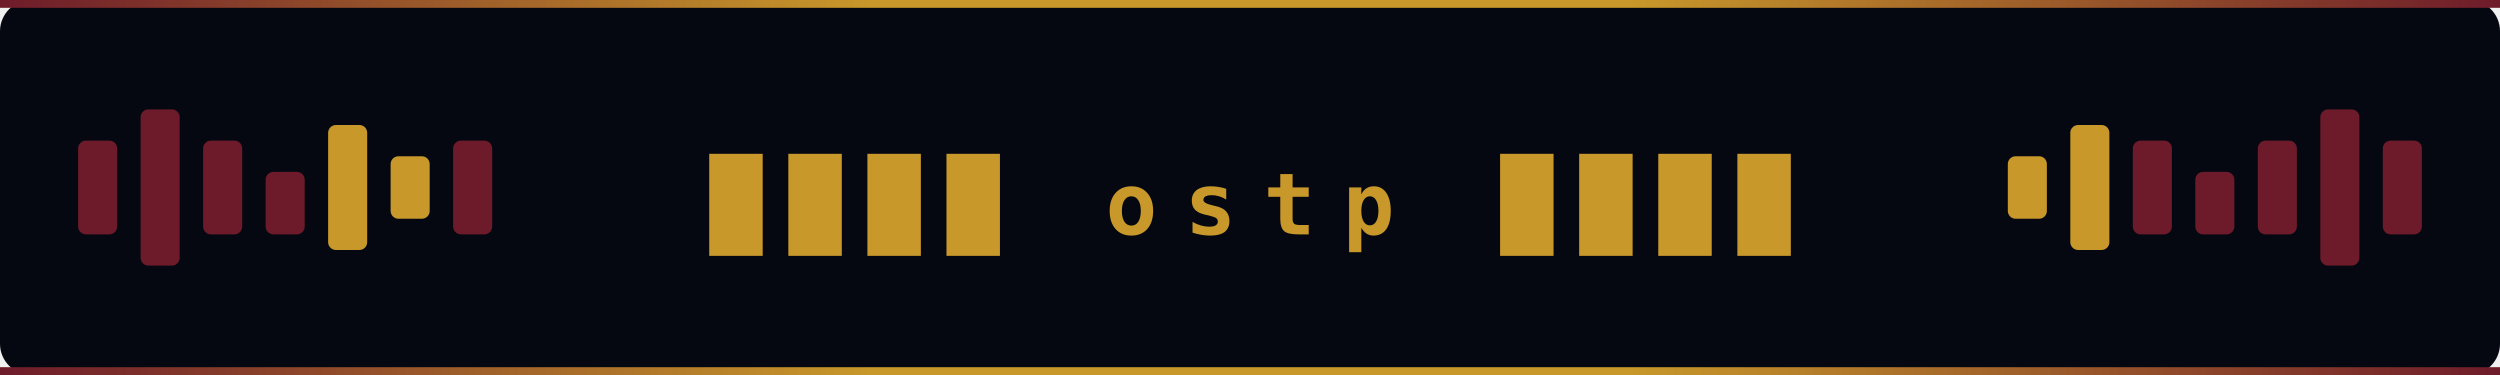
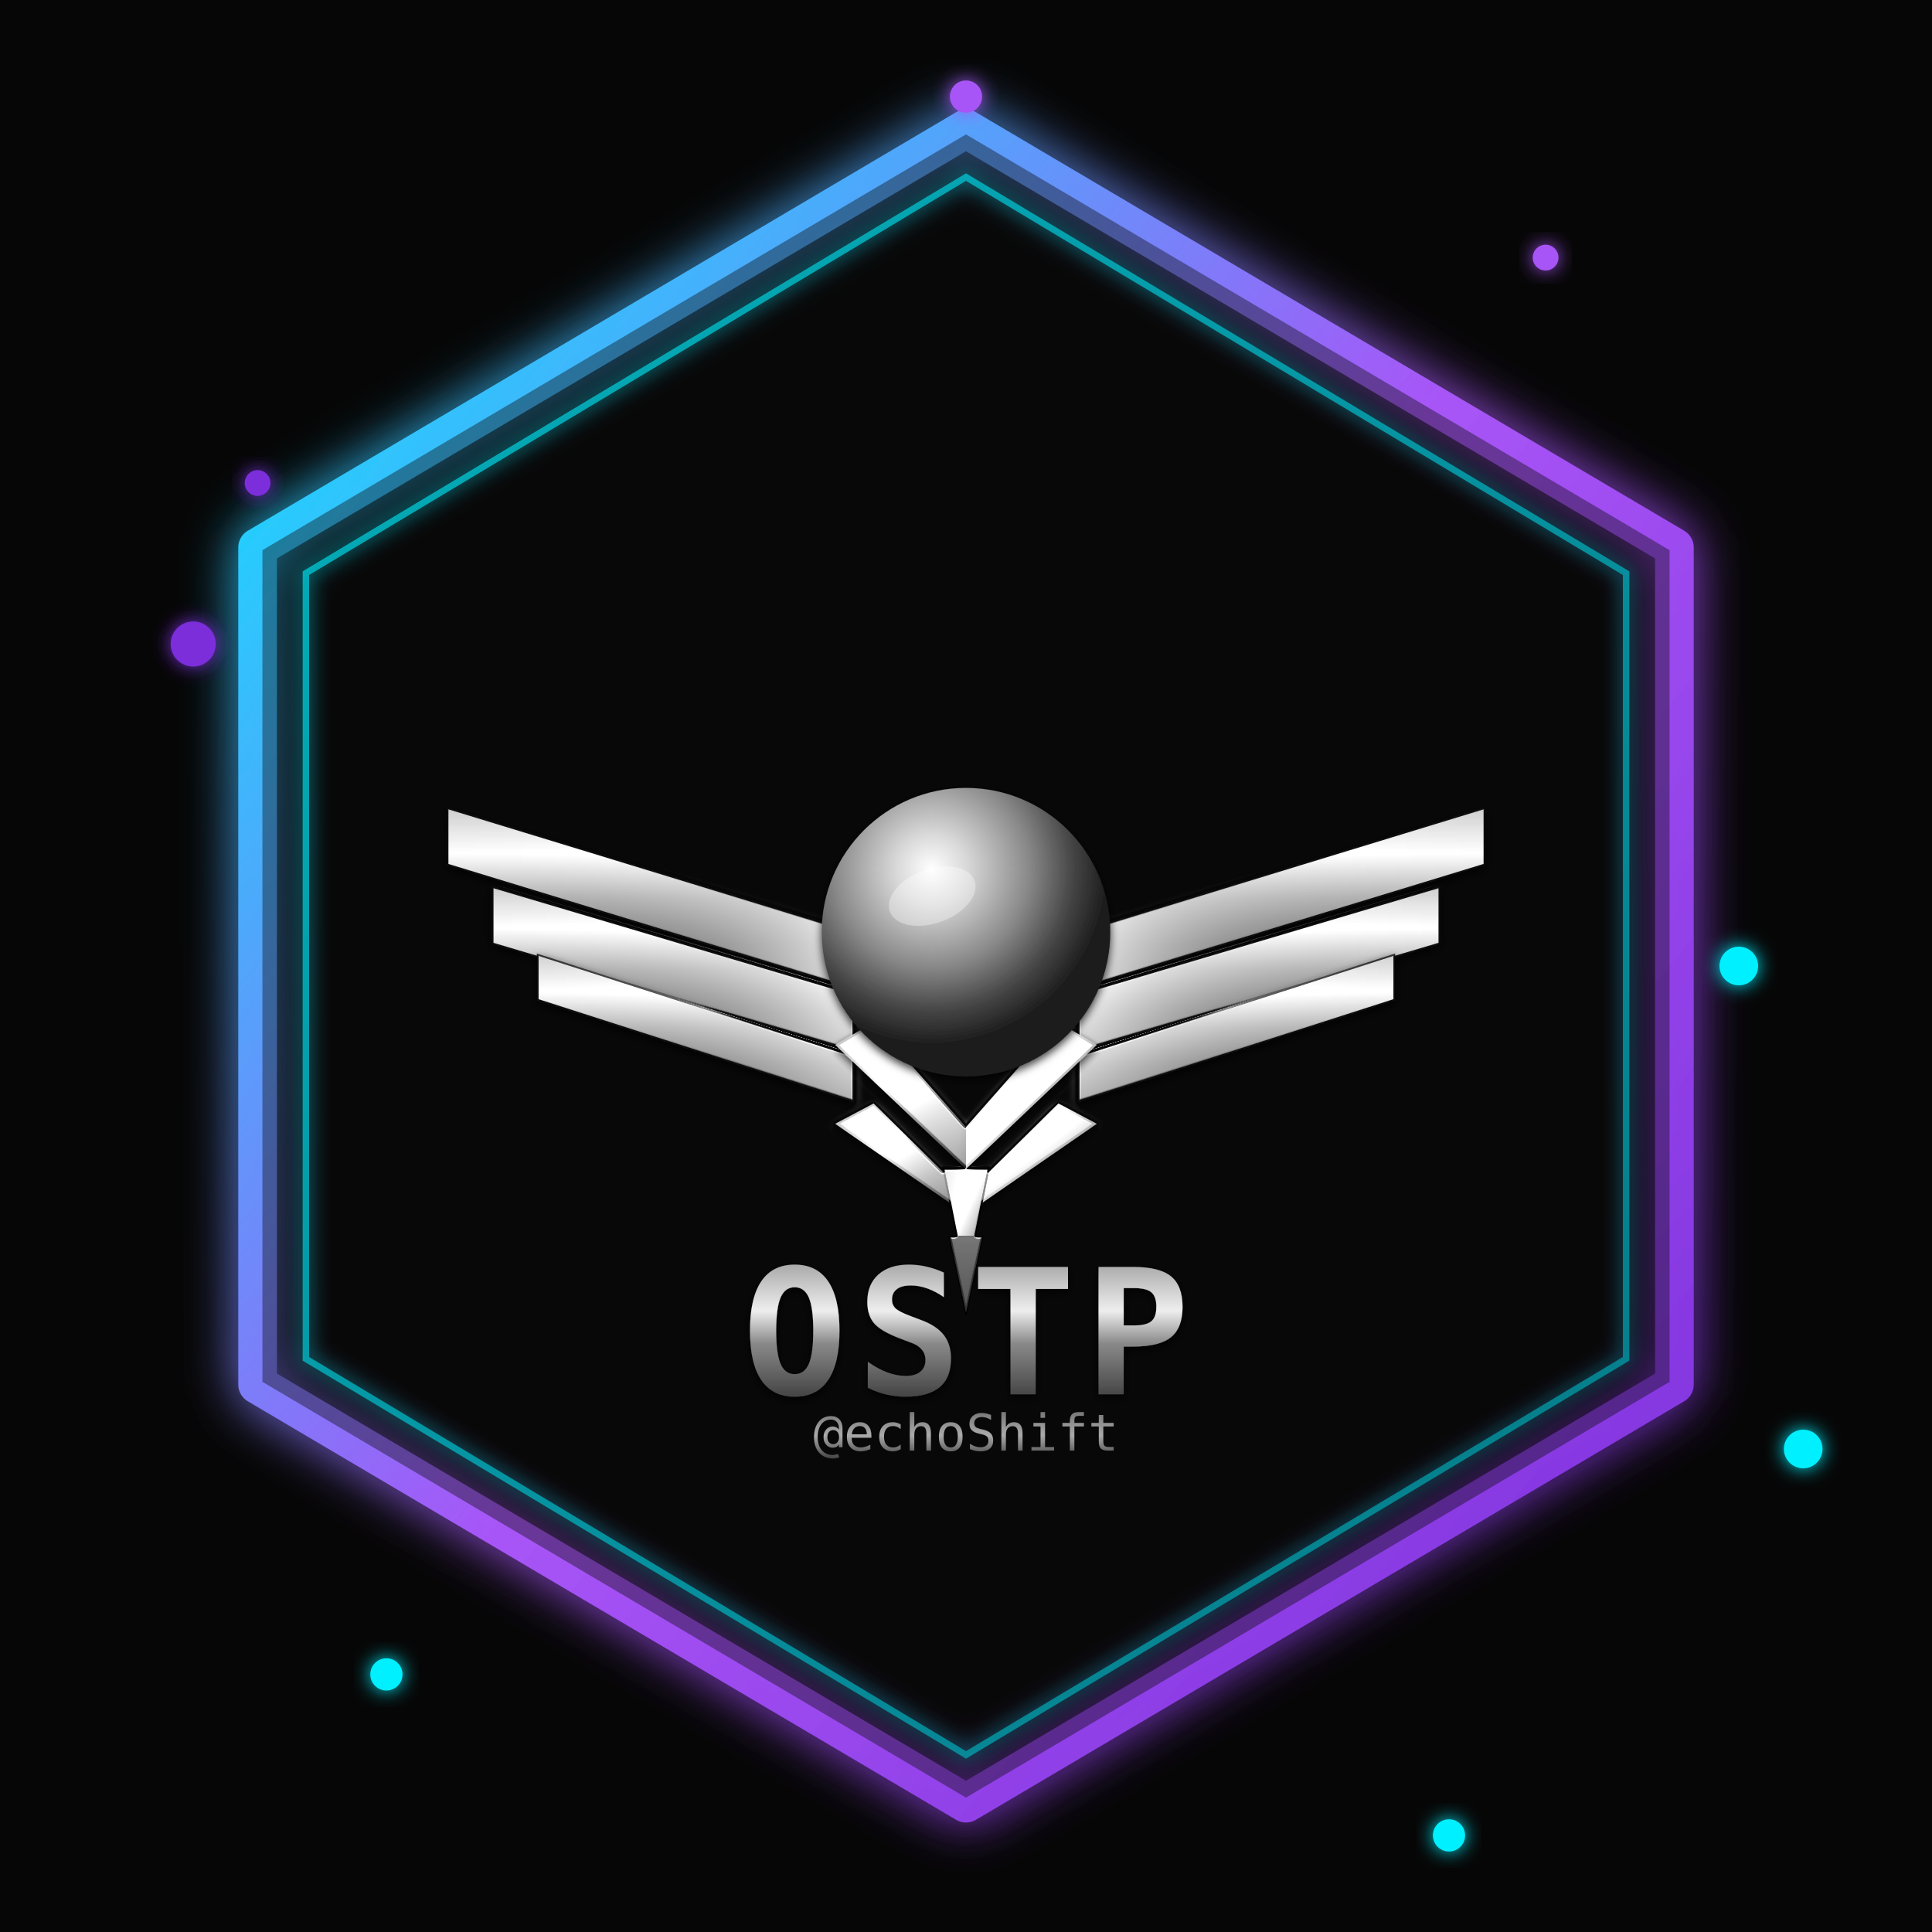
- <svg xmlns="http://www.w3.org/2000/svg" viewBox="0 0 320 48" width="320" height="48">
+ <svg xmlns="http://www.w3.org/2000/svg" viewBox="0 0 600 600" width="600" height="600">
  <defs>
-     <linearGradient id="sg" x1="0%" y1="0%" x2="100%" y2="0%">
-       <stop offset="0%" stop-color="#6D1A2A" />
-       <stop offset="35%" stop-color="#C8982A" />
-       <stop offset="65%" stop-color="#C8982A" />
-       <stop offset="100%" stop-color="#6D1A2A" />
-     </linearGradient>
+     <linearGradient id="gCyan" x1="0%" y1="0%" x2="100%" y2="100%">
+       <stop offset="0%" stop-color="#00f0ff" />
+       <stop offset="100%" stop-color="#00a8b3" />
+     </linearGradient>
+     <linearGradient id="gPurple" x1="0%" y1="0%" x2="100%" y2="100%">
+       <stop offset="0%" stop-color="#7b2eda" />
+       <stop offset="100%" stop-color="#4a1285" />
+     </linearGradient>
+     <linearGradient id="gMain" x1="0%" y1="0%" x2="100%" y2="100%">
+       <stop offset="0%" stop-color="#00f0ff" />
+       <stop offset="50%" stop-color="#a855f7" />
+       <stop offset="100%" stop-color="#7b2eda" />
+     </linearGradient>
+     <filter id="glow" x="-50%" y="-50%" width="200%" height="200%">
+       <feGaussianBlur stdDeviation="3" result="coloredBlur" />
+       <feMerge>
+         <feMergeNode in="coloredBlur" />
+         <feMergeNode in="SourceGraphic" />
+       </feMerge>
+     </filter>
+     <filter id="glowStrong" x="-50%" y="-50%" width="200%" height="200%">
+       <feGaussianBlur stdDeviation="6" result="coloredBlur" />
+       <feMerge>
+         <feMergeNode in="coloredBlur" />
+         <feMergeNode in="SourceGraphic" />
+       </feMerge>
+     </filter>
+     <filter id="dynamic_metal" x="-50%" y="-50%" width="200%" height="200%">
+       <feGaussianBlur stdDeviation="1" result="blur" />
+       <feSpecularLighting surfaceScale="6" specularConstant="1.2" specularExponent="35" lighting-color="#ffffff" in="blur" result="specOut">
+         <fePointLight id="light_source" x="500" y="500" z="300" />
+       </feSpecularLighting>
+       <feComposite in="specOut" in2="SourceAlpha" operator="in" result="specOutCombined" />
+       <feComposite in="SourceGraphic" in2="specOutCombined" operator="arithmetic" k1="0" k2="1" k3="1" k4="0" />
+     </filter>
+     <filter id="shadow_soft" x="-50%" y="-50%" width="200%" height="200%">
+       <feDropShadow dx="0" dy="3" stdDeviation="4" flood-color="#000" flood-opacity="0.8" />
+     </filter>
+     <filter id="glow_subtle" x="-50%" y="-50%" width="200%" height="200%">
+       <feGaussianBlur stdDeviation="2" result="blur" />
+       <feMerge>
+         <feMergeNode in="blur" />
+         <feMergeNode in="SourceGraphic" />
+       </feMerge>
+     </filter>
+     <filter id="led_glow" x="-50%" y="-50%" width="200%" height="200%">
+       <feGaussianBlur stdDeviation="3.5" result="blur" />
+       <feMerge>
+         <feMergeNode in="blur" />
+         <feMergeNode in="SourceGraphic" />
+       </feMerge>
+     </filter>
+     <filter id="rim_glow" x="-50%" y="-50%" width="200%" height="200%">
+       <feGaussianBlur stdDeviation="5" result="blur" />
+       <feMerge>
+         <feMergeNode in="blur" />
+         <feMergeNode in="SourceGraphic" />
+       </feMerge>
+     </filter>
+     <filter id="glow_official" x="-50%" y="-50%" width="200%" height="200%">
+       <feGaussianBlur stdDeviation="4" result="blur" />
+       <feMerge>
+         <feMergeNode in="blur" />
+         <feMergeNode in="SourceGraphic" />
+       </feMerge>
+     </filter>
+     <linearGradient id="wing_grad" x1="0%" y1="0%" x2="0%" y2="100%">
+       <stop offset="0%" stop-color="#cccccc" />
+       <stop offset="25%" stop-color="#ffffff" />
+       <stop offset="50%" stop-color="#aaaaaa" />
+       <stop offset="75%" stop-color="#666" />
+       <stop offset="100%" stop-color="#333" />
+     </linearGradient>
+     <radialGradient id="sphere_chrome" cx="38%" cy="28%" r="62%">
+       <stop offset="0%" stop-color="#ffffff" />
+       <stop offset="20%" stop-color="#d8d8d8" />
+       <stop offset="55%" stop-color="#888" />
+       <stop offset="80%" stop-color="#444" />
+       <stop offset="100%" stop-color="#1a1a1a" />
+     </radialGradient>
+     <linearGradient id="text_grad" x1="0%" y1="0%" x2="0%" y2="100%">
+       <stop offset="0%" stop-color="#aaaaaa" />
+       <stop offset="35%" stop-color="#eeeeee" />
+       <stop offset="60%" stop-color="#888888" />
+       <stop offset="100%" stop-color="#444444" />
+     </linearGradient>
+     <linearGradient id="text_sub_grad" x1="0%" y1="0%" x2="0%" y2="100%">
+       <stop offset="0%" stop-color="#777" />
+       <stop offset="50%" stop-color="#aaa" />
+       <stop offset="100%" stop-color="#444" />
+     </linearGradient>
+     <linearGradient id="keel_grad" x1="0%" y1="0%" x2="100%" y2="100%">
+       <stop offset="0%" stop-color="#bbb" />
+       <stop offset="40%" stop-color="#ffffff" />
+       <stop offset="70%" stop-color="#888" />
+       <stop offset="100%" stop-color="#333" />
+     </linearGradient>
+     <linearGradient id="sweep_L" x1="0%" y1="0%" x2="100%" y2="0%">
+       <stop offset="0%" stop-color="#ffffff" stop-opacity="0">
+         <animate attributeName="offset" values="0;0.85;1" dur="4s" repeatCount="indefinite" />
+       </stop>
+       <stop offset="0%" stop-color="#E8F4FF" stop-opacity="0.55">
+         <animate attributeName="offset" values="0.05;0.9;1" dur="4s" repeatCount="indefinite" />
+       </stop>
+       <stop offset="0%" stop-color="#ffffff" stop-opacity="0">
+         <animate attributeName="offset" values="0.12;1;1" dur="4s" repeatCount="indefinite" />
+       </stop>
+     </linearGradient>
+     <linearGradient id="sweep_R" x1="100%" y1="0%" x2="0%" y2="0%">
+       <stop offset="0%" stop-color="#ffffff" stop-opacity="0">
+         <animate attributeName="offset" values="0;0.85;1" dur="4s" repeatCount="indefinite" />
+       </stop>
+       <stop offset="0%" stop-color="#E8F4FF" stop-opacity="0.55">
+         <animate attributeName="offset" values="0.05;0.9;1" dur="4s" repeatCount="indefinite" />
+       </stop>
+       <stop offset="0%" stop-color="#ffffff" stop-opacity="0">
+         <animate attributeName="offset" values="0.12;1;1" dur="4s" repeatCount="indefinite" />
+       </stop>
+     </linearGradient>
+     <radialGradient id="core_pulse" cx="50%" cy="50%" r="50%">
+       <stop offset="0%" stop-color="#FFF" />
+       <stop offset="40%" stop-color="#00FFFF" />
+       <stop offset="100%" stop-color="#002222" />
+     </radialGradient>
+     <linearGradient id="hexBorder" x1="0%" y1="0%" x2="100%" y2="100%">
+       <stop offset="0%" stop-color="#00f0ff" />
+       <stop offset="50%" stop-color="#a855f7" />
+       <stop offset="100%" stop-color="#7b2eda" />
+     </linearGradient>
+     <filter id="hexGlow" x="-20%" y="-20%" width="140%" height="140%">
+       <feGaussianBlur stdDeviation="8" result="blur" />
+       <feMerge>
+         <feMergeNode in="blur" />
+         <feMergeNode in="SourceGraphic" />
+       </feMerge>
+     </filter>
  </defs>
-   <rect width="320" height="48" rx="4" fill="#050811" />
-   <rect x="0" y="0" width="320" height="1" fill="url(#sg)" />
-   <rect x="0" y="47" width="320" height="1" fill="url(#sg)" />
-   <rect x="10" y="18" width="5" height="12" fill="#6D1A2A" rx="1" />
-   <rect x="18" y="14" width="5" height="20" fill="#6D1A2A" rx="1" />
-   <rect x="26" y="18" width="5" height="12" fill="#6D1A2A" rx="1" />
-   <rect x="34" y="22" width="5" height="8" fill="#6D1A2A" rx="1" />
-   <rect x="42" y="16" width="5" height="16" fill="#C8982A" rx="1" />
-   <rect x="50" y="20" width="5" height="8" fill="#C8982A" rx="1" />
-   <rect x="58" y="18" width="5" height="12" fill="#6D1A2A" rx="1" />
-   <text x="160" y="30" font-family="'Consolas', monospace" font-size="11" font-weight="700" fill="#C8982A" text-anchor="middle" letter-spacing="3.5">████ ostp ████</text>
-   <rect x="257" y="20" width="5" height="8" fill="#C8982A" rx="1" />
-   <rect x="265" y="16" width="5" height="16" fill="#C8982A" rx="1" />
-   <rect x="273" y="18" width="5" height="12" fill="#6D1A2A" rx="1" />
-   <rect x="281" y="22" width="5" height="8" fill="#6D1A2A" rx="1" />
-   <rect x="289" y="18" width="5" height="12" fill="#6D1A2A" rx="1" />
-   <rect x="297" y="14" width="5" height="20" fill="#6D1A2A" rx="1" />
-   <rect x="305" y="18" width="5" height="12" fill="#6D1A2A" rx="1" />
+   <rect width="600" height="600" fill="#060606" />
+   <g id="hexagon_container">
+     <polygon points="300,40 520,170 520,430 300,560 80,430 80,170" fill="none" stroke="url(#hexBorder)" stroke-width="12" filter="url(#hexGlow)" stroke-linejoin="round" />
+     <polygon points="300,40 520,170 520,430 300,560 80,430 80,170" fill="#0a0a0a" stroke="url(#gMain)" stroke-width="3" opacity="0.4" stroke-linejoin="round" />
+     <g>
+       <animateTransform attributeName="transform" type="rotate" from="0 300 300" to="360 300 300" dur="12s" repeatCount="indefinite" />
+       <circle cx="540" cy="300" r="6" fill="#00f0ff" filter="url(#glow)" />
+       <circle cx="480" cy="80" r="4" fill="#a855f7" filter="url(#glow)" />
+       <circle cx="120" cy="520" r="5" fill="#00f0ff" filter="url(#glow)" />
+       <circle cx="60" cy="200" r="7" fill="#7b2eda" filter="url(#glow)" />
+     </g>
+     <g>
+       <animateTransform attributeName="transform" type="rotate" from="360 300 300" to="0 300 300" dur="18s" repeatCount="indefinite" />
+       <circle cx="300" cy="30" r="5" fill="#a855f7" filter="url(#glow)" />
+       <circle cx="560" cy="450" r="6" fill="#00f0ff" filter="url(#glow)" />
+       <circle cx="80" cy="150" r="4" fill="#7b2eda" filter="url(#glow)" />
+       <circle cx="450" cy="570" r="5" fill="#00f0ff" filter="url(#glow)" />
+     </g>
+     <polygon points="300,55 505,178 505,422 300,545 95,422 95,178" fill="none" stroke="url(#gCyan)" stroke-width="2" opacity="0.7" filter="url(#glow)">
+       <animate attributeName="opacity" values="0.3;0.9;0.3" dur="3s" repeatCount="indefinite" />
+     </polygon>
+     <g transform="translate(300,300) scale(0.35) translate(-500,-500)">
+       <g filter="url(#dynamic_metal)">
+         <path d="M 400,470 L 40,360 L 40,410 L 400,520 Z" fill="url(#wing_grad)" stroke="#111" stroke-width="1.5" filter="url(#shadow_soft)" />
+         <path d="M 400,470 L 40,360 L 40,410 L 400,520 Z" fill="url(#sweep_L)" opacity="0.9" />
+         <path d="M 400,525 L 80,430 L 80,480 L 400,575 Z" fill="url(#wing_grad)" stroke="#111" stroke-width="1.5" filter="url(#shadow_soft)" />
+         <path d="M 400,525 L 80,430 L 80,480 L 400,575 Z" fill="url(#sweep_L)" opacity="0.8" />
+         <path d="M 400,580 L 120,490 L 120,530 L 400,620 Z" fill="url(#wing_grad)" stroke="#111" stroke-width="1.5" filter="url(#shadow_soft)" />
+         <path d="M 400,580 L 120,490 L 120,530 L 400,620 Z" fill="url(#sweep_L)" opacity="0.7" />
+       </g>
+       <g filter="url(#dynamic_metal)">
+         <path d="M 600,470 L 960,360 L 960,410 L 600,520 Z" fill="url(#wing_grad)" stroke="#111" stroke-width="1.5" filter="url(#shadow_soft)" />
+         <path d="M 600,470 L 960,360 L 960,410 L 600,520 Z" fill="url(#sweep_R)" opacity="0.9" />
+         <path d="M 600,525 L 920,430 L 920,480 L 600,575 Z" fill="url(#wing_grad)" stroke="#111" stroke-width="1.5" filter="url(#shadow_soft)" />
+         <path d="M 600,525 L 920,430 L 920,480 L 600,575 Z" fill="url(#sweep_R)" opacity="0.8" />
+         <path d="M 600,580 L 880,490 L 880,530 L 600,620 Z" fill="url(#wing_grad)" stroke="#111" stroke-width="1.5" filter="url(#shadow_soft)" />
+         <path d="M 600,580 L 880,490 L 880,530 L 600,620 Z" fill="url(#sweep_R)" opacity="0.7" />
+       </g>
+       <g filter="url(#dynamic_metal)">
+         <polygon points="500,680 384,570 418,550 500,643" fill="url(#keel_grad)" filter="url(#shadow_soft)" />
+         <polygon points="500,680 616,570 582,550 500,643" fill="url(#keel_grad)" filter="url(#shadow_soft)" />
+         <polygon points="500,720 384,640 418,622 500,703" fill="url(#keel_grad)" filter="url(#shadow_soft)" />
+         <polygon points="500,720 616,640 582,622 500,703" fill="url(#keel_grad)" filter="url(#shadow_soft)" />
+         <path d="M 500,780 L 480,680 L 520,680 Z" fill="url(#keel_grad)" stroke="#000" stroke-width="1.5" />
+         <path d="M 500,810 L 485,740 L 515,740 Z" fill="#333" stroke="#000" stroke-width="1" />
+         <polygon points="500,680 384,570 418,550 500,643" fill="none" filter="url(#led_glow)">
+           <animate attributeName="stroke" values="#0A2040;#1A4A7A;#0A2040" dur="5s" begin="1s" repeatCount="indefinite" />
+           <animate attributeName="stroke-width" values="0;2;0" dur="5s" begin="1s" repeatCount="indefinite" />
+         </polygon>
+         <polygon points="500,680 616,570 582,550 500,643" fill="none" filter="url(#led_glow)">
+           <animate attributeName="stroke" values="#0A2040;#1A4A7A;#0A2040" dur="5s" begin="1s" repeatCount="indefinite" />
+           <animate attributeName="stroke-width" values="0;2;0" dur="5s" begin="1s" repeatCount="indefinite" />
+         </polygon>
+       </g>
+       <g id="LABEL_SYSTEM">
+         <text x="500" y="880" font-family="'Arial Black','Impact',monospace" font-weight="900" font-size="155" text-anchor="middle" letter-spacing="8" fill="url(#text_grad)" filter="url(#shadow_soft)">OSTP</text>
+         <text x="500" y="880" font-family="'Arial Black','Impact',monospace" font-weight="900" font-size="155" text-anchor="middle" letter-spacing="8" fill="none" stroke="#E8F4FF" stroke-width="1.5" opacity="0">
+           <animate attributeName="opacity" values="0;0;0.25;0.4;0.25;0;0" dur="6s" repeatCount="indefinite" />
+           OSTP
+         </text>
+         <text x="500" y="930" font-family="monospace" font-size="45" text-anchor="middle" fill="url(#text_sub_grad)">@echoShift</text>
+       </g>
+       <g id="CORE_SYSTEM" cursor="pointer">
+         <g>
+           <animateTransform attributeName="transform" type="rotate" from="-25 500 470" to="335 500 470" dur="12s" repeatCount="indefinite" />
+           <ellipse cx="500" cy="470" rx="216" ry="67" fill="none" stroke-width="8" filter="url(#glow_subtle)">
+             <animate attributeName="stroke" values="#666666;#aaaaaa;#E8F4FF;#ffffff;#E8F4FF;#aaaaaa;#666666" dur="5s" repeatCount="indefinite" />
+           </ellipse>
+         </g>
+         <g>
+           <animateTransform attributeName="transform" type="rotate" from="25 500 470" to="-335 500 470" dur="18s" repeatCount="indefinite" />
+           <ellipse cx="500" cy="470" rx="216" ry="67" fill="none" stroke-width="8" filter="url(#glow_subtle)">
+             <animate attributeName="stroke" values="#aaaaaa;#666666;#aaaaaa;#E8F4FF;#ffffff;#E8F4FF;#aaaaaa" dur="5s" begin="2.5s" repeatCount="indefinite" />
+           </ellipse>
+         </g>
+         <circle id="core_sphere" cx="500" cy="470" r="128" fill="url(#sphere_chrome)" filter="url(#shadow_soft)">
+           <animate attributeName="r" values="128;134;128" dur="3s" repeatCount="indefinite" />
+         </circle>
+         <ellipse cx="470" cy="438" rx="40" ry="24" fill="white" opacity="0.35" transform="rotate(-20 470 438)" />
+         <circle cx="500" cy="470" r="133" fill="none" filter="url(#led_glow)">
+           <animate attributeName="stroke" values="#0A2040;#1A4A7A;#2E6EAA;#E8F4FF;#2E6EAA;#1A4A7A;#0A2040" dur="5s" repeatCount="indefinite" />
+           <animate attributeName="stroke-width" values="1;2;4;6;4;2;1" dur="5s" repeatCount="indefinite" />
+         </circle>
+         <ellipse cx="472" cy="434" rx="18" ry="10" fill="#E8F4FF" opacity="0" transform="rotate(-20 472 434)" filter="url(#led_glow)">
+           <animate attributeName="opacity" values="0;0;0.6;0.9;0.6;0;0" dur="5s" repeatCount="indefinite" />
+         </ellipse>
+       </g>
+     </g>
+   </g>
</svg>
